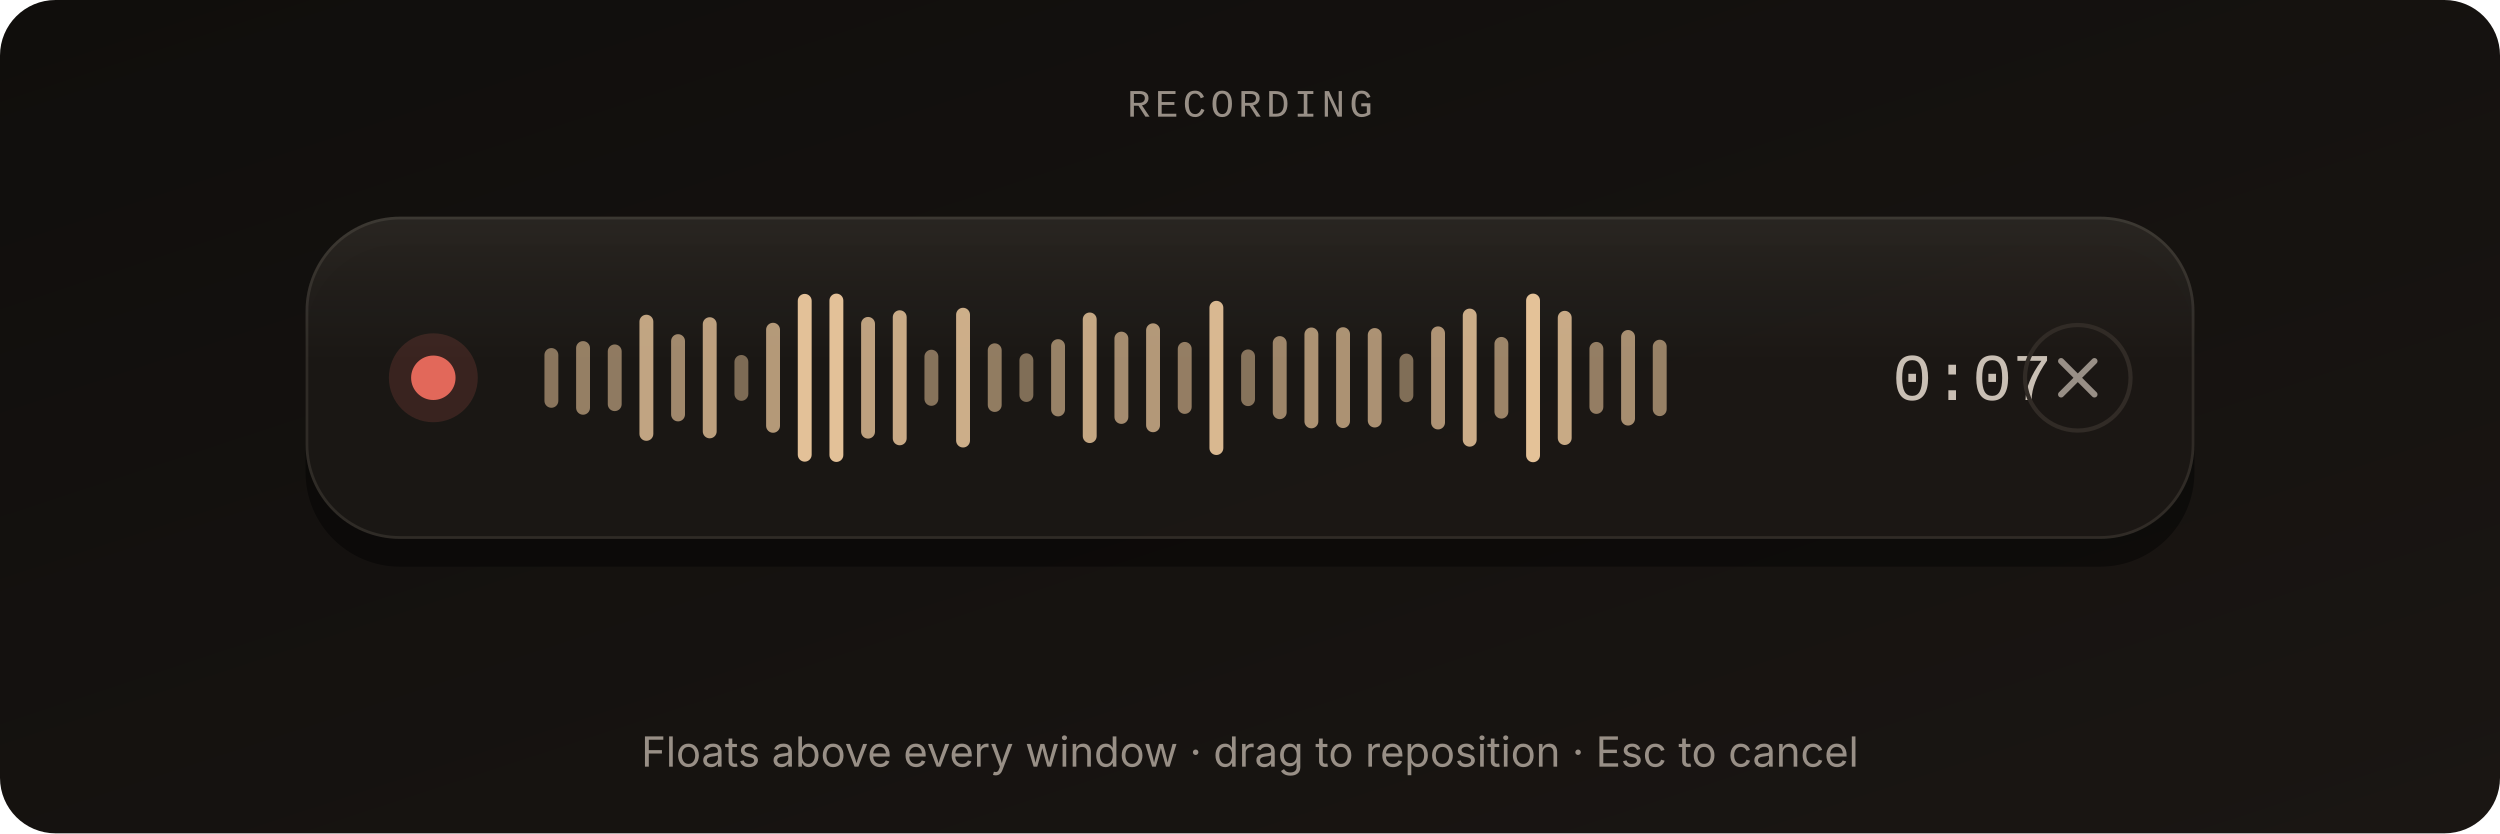
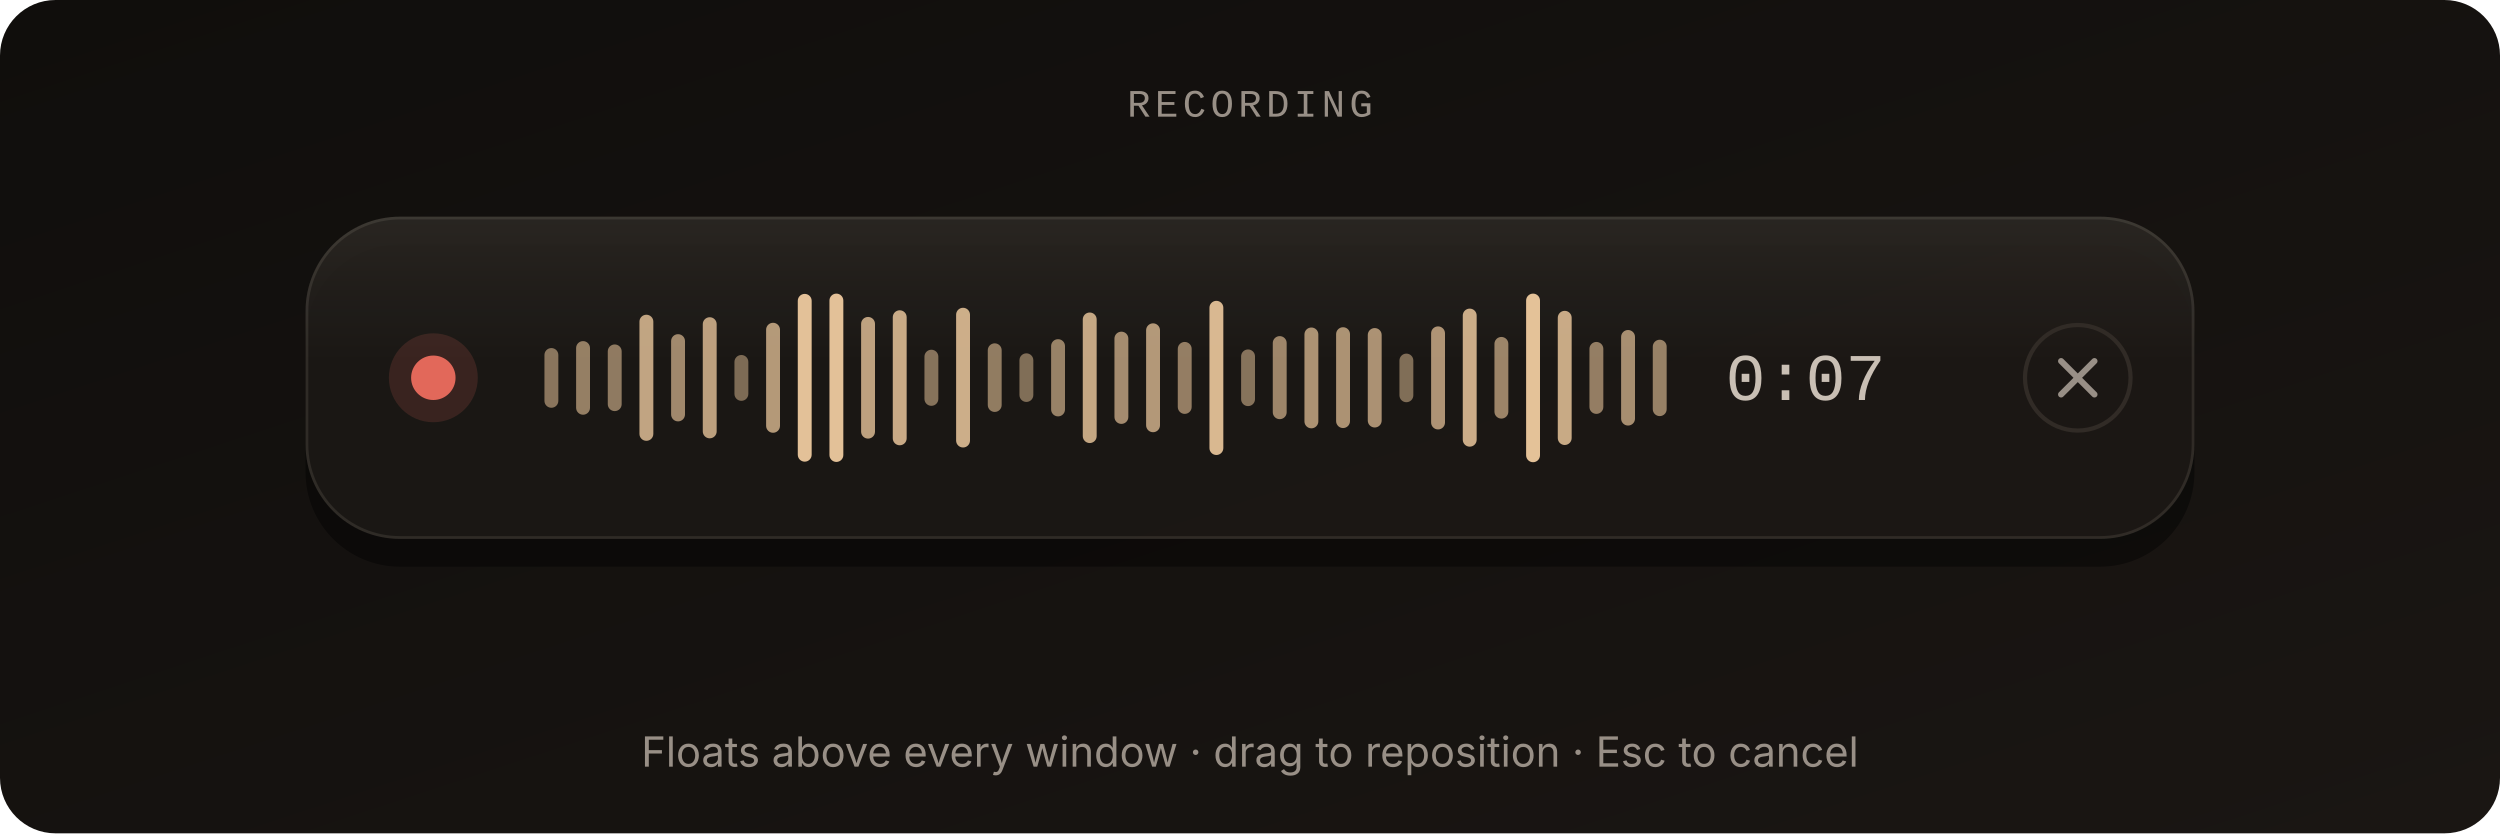
<svg xmlns="http://www.w3.org/2000/svg" viewBox="0 0 900 300" width="900" height="300" role="img" aria-label="Hyperwisper overlay — Recording">
  <defs>
    <linearGradient id="desk" x1="0" y1="0" x2="1" y2="1">
      <stop offset="0%" stop-color="#100E0C" />
      <stop offset="100%" stop-color="#1A1613" />
    </linearGradient>
    <linearGradient id="pillsheen" x1="0" y1="0" x2="0" y2="1">
      <stop offset="0%" stop-color="#FFF0DC" stop-opacity="0.06" />
      <stop offset="45%" stop-color="#FFF0DC" stop-opacity="0" />
    </linearGradient>
  </defs>
  <rect width="900" height="300" rx="20" fill="url(#desk)" />
  <text x="450" y="42" font-family="'Cascadia Code', 'SF Mono', Consolas, 'Liberation Mono', monospace" font-size="14" fill="#988F86" text-anchor="middle" letter-spacing="1.6">RECORDING</text>
  <rect x="110" y="88" width="680" height="116" rx="34" fill="#000" opacity="0.42" />
  <rect x="110" y="78" width="680" height="116" rx="34" fill="#1C1815" fill-opacity="0.96" />
  <rect x="110" y="78" width="680" height="116" rx="34" fill="url(#pillsheen)" />
  <rect x="110.5" y="78.5" width="679" height="115" rx="33.5" fill="none" stroke="#FFF5E6" stroke-opacity="0.09" />
  <circle cx="156" cy="136" r="16" fill="#E2685A" opacity="0.16" />
  <circle cx="156" cy="136" r="8" fill="#E2685A" />
  <g>
    <rect x="196.0" y="125.3" width="5" height="21.5" rx="2.50" fill="#E7C49A" opacity="0.543" />
    <rect x="207.4" y="122.8" width="5" height="26.5" rx="2.50" fill="#E7C49A" opacity="0.599" />
    <rect x="218.8" y="124.0" width="5" height="24.0" rx="2.50" fill="#E7C49A" opacity="0.571" />
    <rect x="230.2" y="113.3" width="5" height="45.4" rx="2.50" fill="#E7C49A" opacity="0.813" />
    <rect x="241.6" y="120.3" width="5" height="31.4" rx="2.50" fill="#E7C49A" opacity="0.655" />
    <rect x="253.0" y="114.2" width="5" height="43.6" rx="2.50" fill="#E7C49A" opacity="0.792" />
    <rect x="264.4" y="127.8" width="5" height="16.5" rx="2.50" fill="#E7C49A" opacity="0.486" />
    <rect x="275.8" y="116.2" width="5" height="39.6" rx="2.50" fill="#E7C49A" opacity="0.747" />
    <rect x="287.2" y="105.8" width="5" height="60.4" rx="2.50" fill="#E7C49A" opacity="0.982" />
    <rect x="298.6" y="105.7" width="5" height="60.6" rx="2.50" fill="#E7C49A" opacity="0.984" />
    <rect x="310.0" y="114.1" width="5" height="43.8" rx="2.50" fill="#E7C49A" opacity="0.794" />
    <rect x="321.4" y="111.7" width="5" height="48.6" rx="2.50" fill="#E7C49A" opacity="0.849" />
    <rect x="332.8" y="125.9" width="5" height="20.2" rx="2.50" fill="#E7C49A" opacity="0.528" />
    <rect x="344.2" y="110.8" width="5" height="50.3" rx="2.50" fill="#E7C49A" opacity="0.868" />
    <rect x="355.6" y="123.6" width="5" height="24.7" rx="2.50" fill="#E7C49A" opacity="0.579" />
    <rect x="367.0" y="127.2" width="5" height="17.5" rx="2.50" fill="#E7C49A" opacity="0.498" />
    <rect x="378.4" y="122.1" width="5" height="27.8" rx="2.50" fill="#E7C49A" opacity="0.614" />
    <rect x="389.8" y="112.5" width="5" height="47.0" rx="2.50" fill="#E7C49A" opacity="0.831" />
    <rect x="401.2" y="119.4" width="5" height="33.2" rx="2.50" fill="#E7C49A" opacity="0.674" />
    <rect x="412.6" y="116.4" width="5" height="39.2" rx="2.50" fill="#E7C49A" opacity="0.743" />
    <rect x="424.0" y="123.1" width="5" height="25.9" rx="2.50" fill="#E7C49A" opacity="0.592" />
    <rect x="435.4" y="108.3" width="5" height="55.5" rx="2.50" fill="#E7C49A" opacity="0.926" />
    <rect x="446.8" y="125.8" width="5" height="20.4" rx="2.50" fill="#E7C49A" opacity="0.530" />
    <rect x="458.2" y="121.0" width="5" height="29.9" rx="2.50" fill="#E7C49A" opacity="0.638" />
    <rect x="469.6" y="117.9" width="5" height="36.3" rx="2.50" fill="#E7C49A" opacity="0.709" />
    <rect x="481.0" y="117.8" width="5" height="36.3" rx="2.50" fill="#E7C49A" opacity="0.710" />
    <rect x="492.4" y="118.1" width="5" height="35.8" rx="2.50" fill="#E7C49A" opacity="0.704" />
    <rect x="503.8" y="127.3" width="5" height="17.5" rx="2.50" fill="#E7C49A" opacity="0.497" />
    <rect x="515.2" y="117.5" width="5" height="37.1" rx="2.50" fill="#E7C49A" opacity="0.719" />
    <rect x="526.6" y="111.1" width="5" height="49.7" rx="2.50" fill="#E7C49A" opacity="0.861" />
    <rect x="538.0" y="121.3" width="5" height="29.4" rx="2.50" fill="#E7C49A" opacity="0.632" />
    <rect x="549.4" y="105.7" width="5" height="60.7" rx="2.50" fill="#E7C49A" opacity="0.985" />
    <rect x="560.8" y="111.9" width="5" height="48.3" rx="2.50" fill="#E7C49A" opacity="0.845" />
    <rect x="572.2" y="123.1" width="5" height="25.9" rx="2.50" fill="#E7C49A" opacity="0.592" />
    <rect x="583.6" y="118.8" width="5" height="34.4" rx="2.50" fill="#E7C49A" opacity="0.689" />
    <rect x="595.0" y="122.3" width="5" height="27.5" rx="2.50" fill="#E7C49A" opacity="0.610" />
  </g>
-   <text x="710" y="144" font-family="'Cascadia Code', 'SF Mono', Consolas, 'Liberation Mono', monospace" font-size="24" fill="#C9BFB4" text-anchor="middle">0:07</text>
+   <text x="650" y="144" font-family="'Cascadia Code', 'SF Mono', Consolas, 'Liberation Mono', monospace" font-size="24" fill="#C9BFB4" text-anchor="middle">0:07</text>
  <g transform="translate(748 136)">
    <circle r="19" fill="none" stroke="#312B26" stroke-width="1.5" />
    <path d="M-6 -6 L6 6 M6 -6 L-6 6" stroke="#988F86" stroke-width="2.2" stroke-linecap="round" />
  </g>
  <text x="450" y="276" font-family="'Segoe UI', -apple-system, BlinkMacSystemFont, 'Helvetica Neue', Inter, system-ui, sans-serif" font-size="15" fill="#988F86" text-anchor="middle">Floats above every window · drag to reposition · Esc to cancel</text>
</svg>
